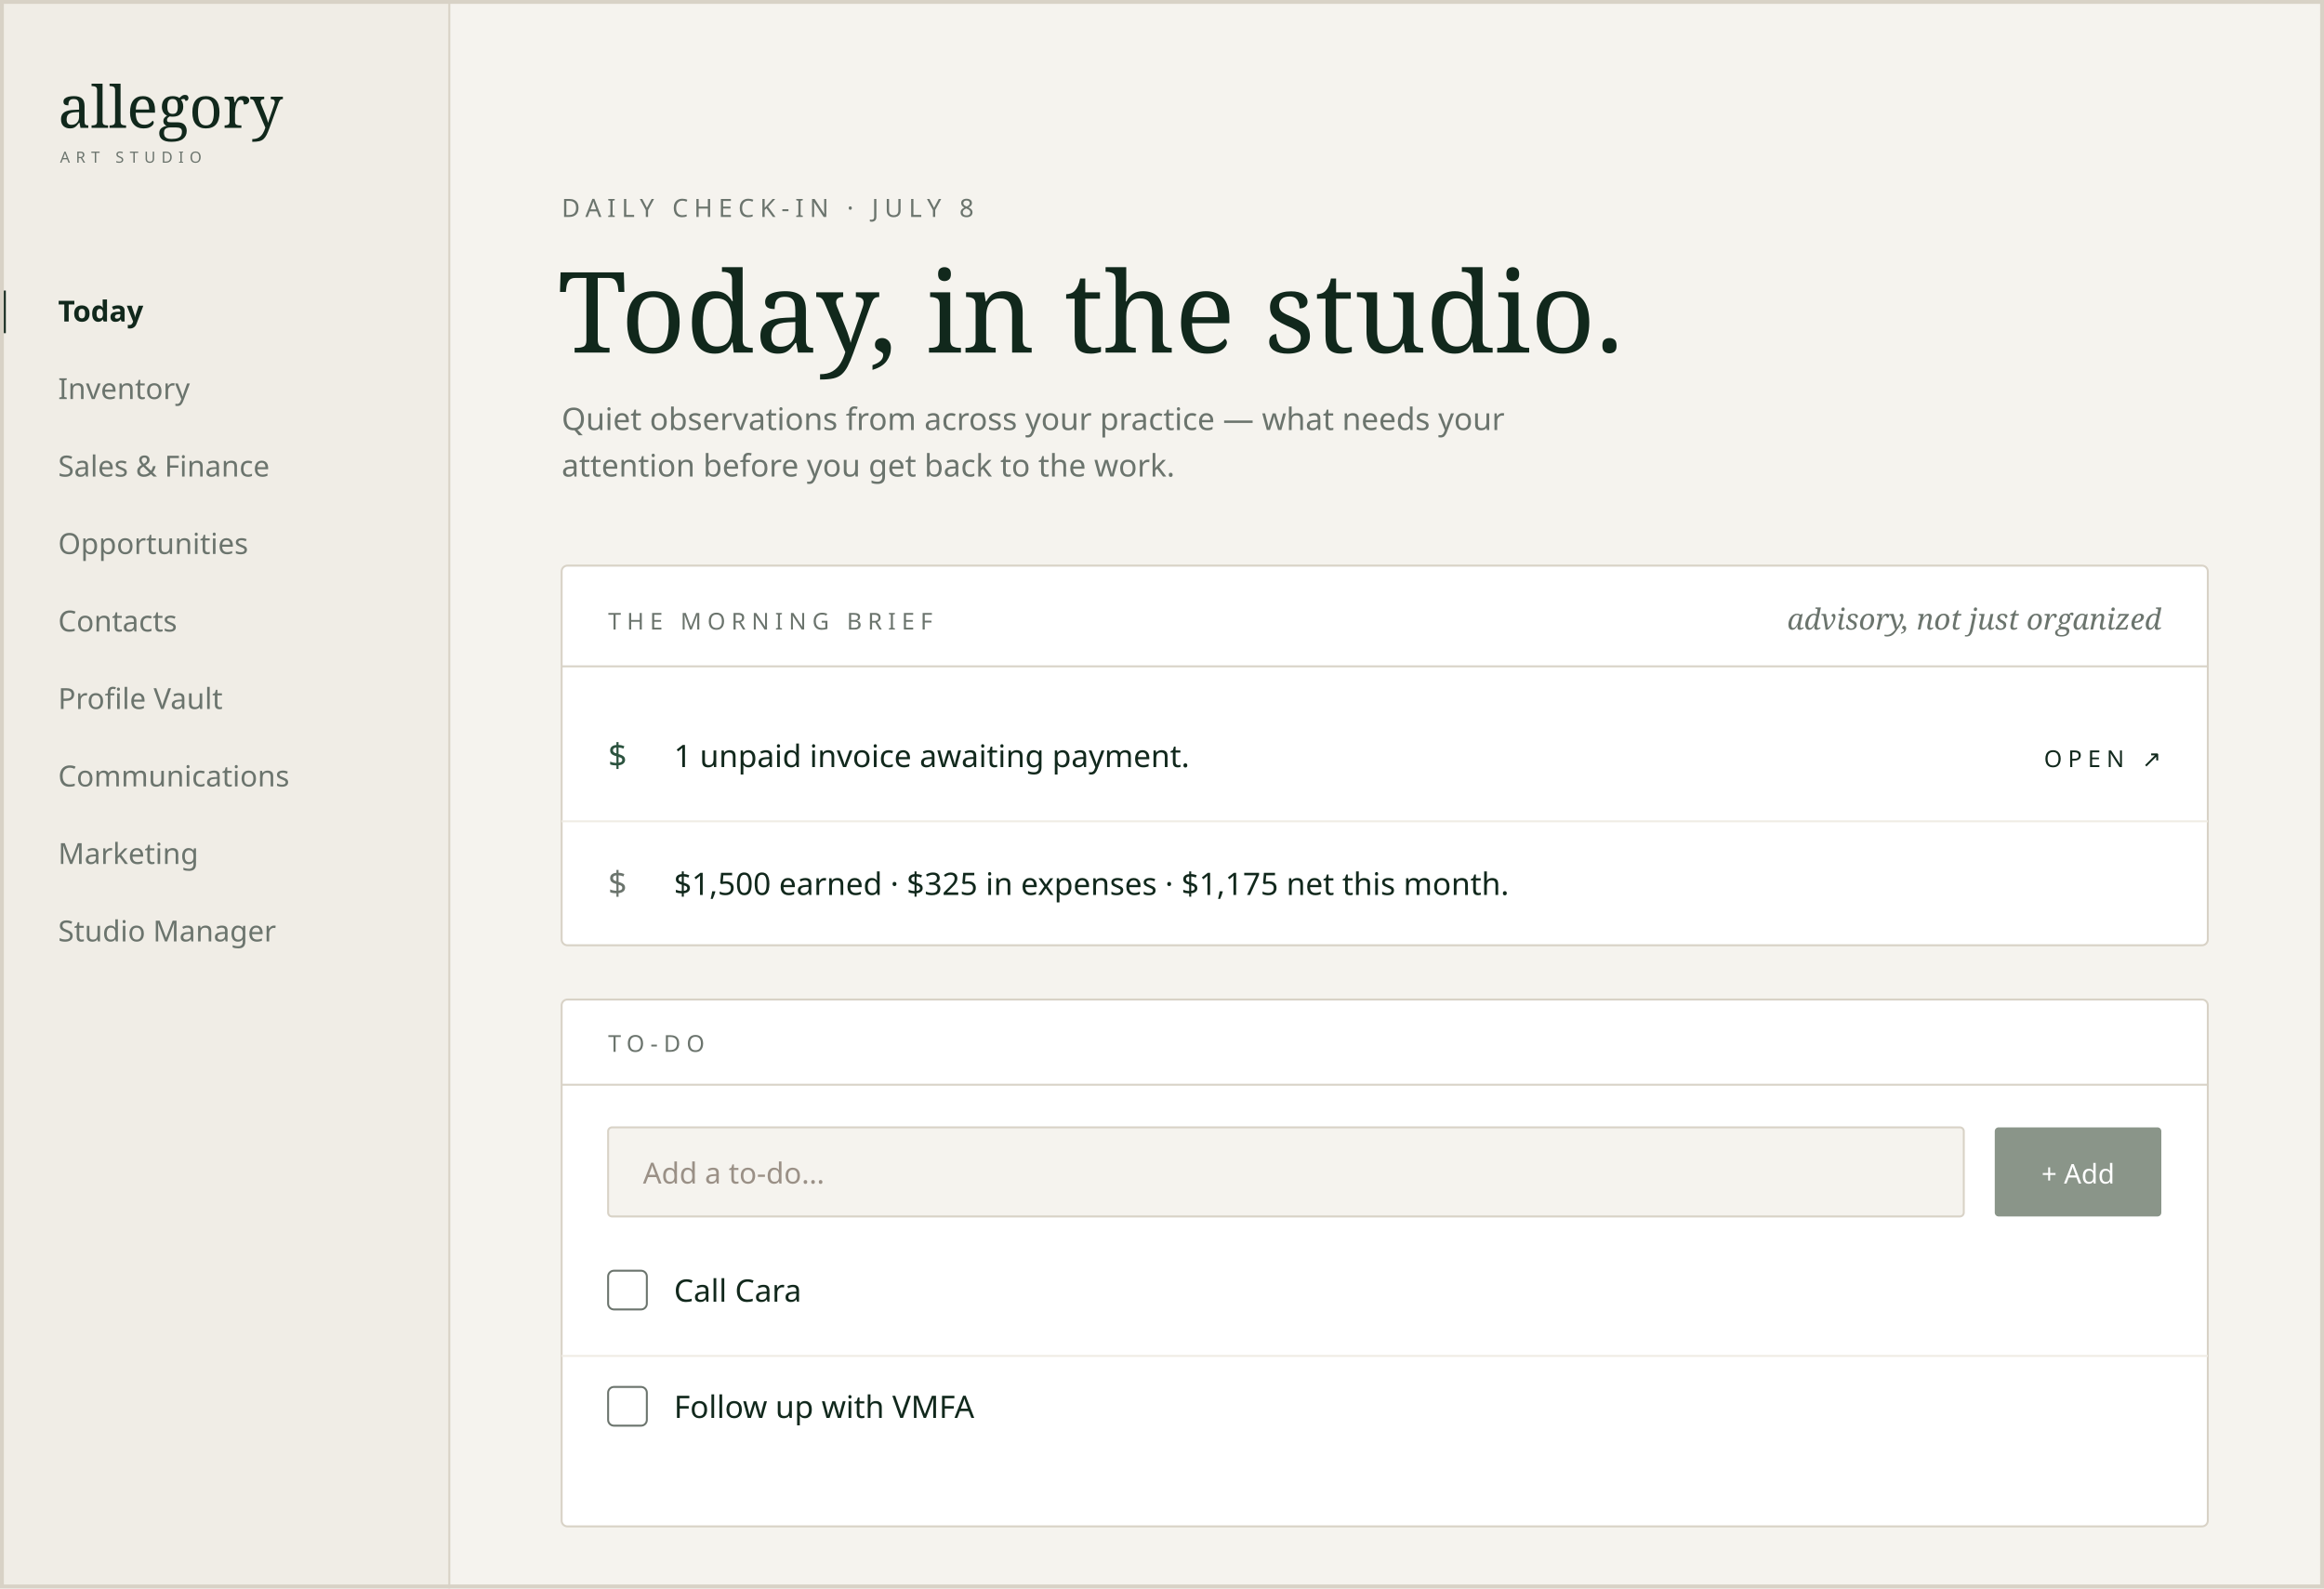
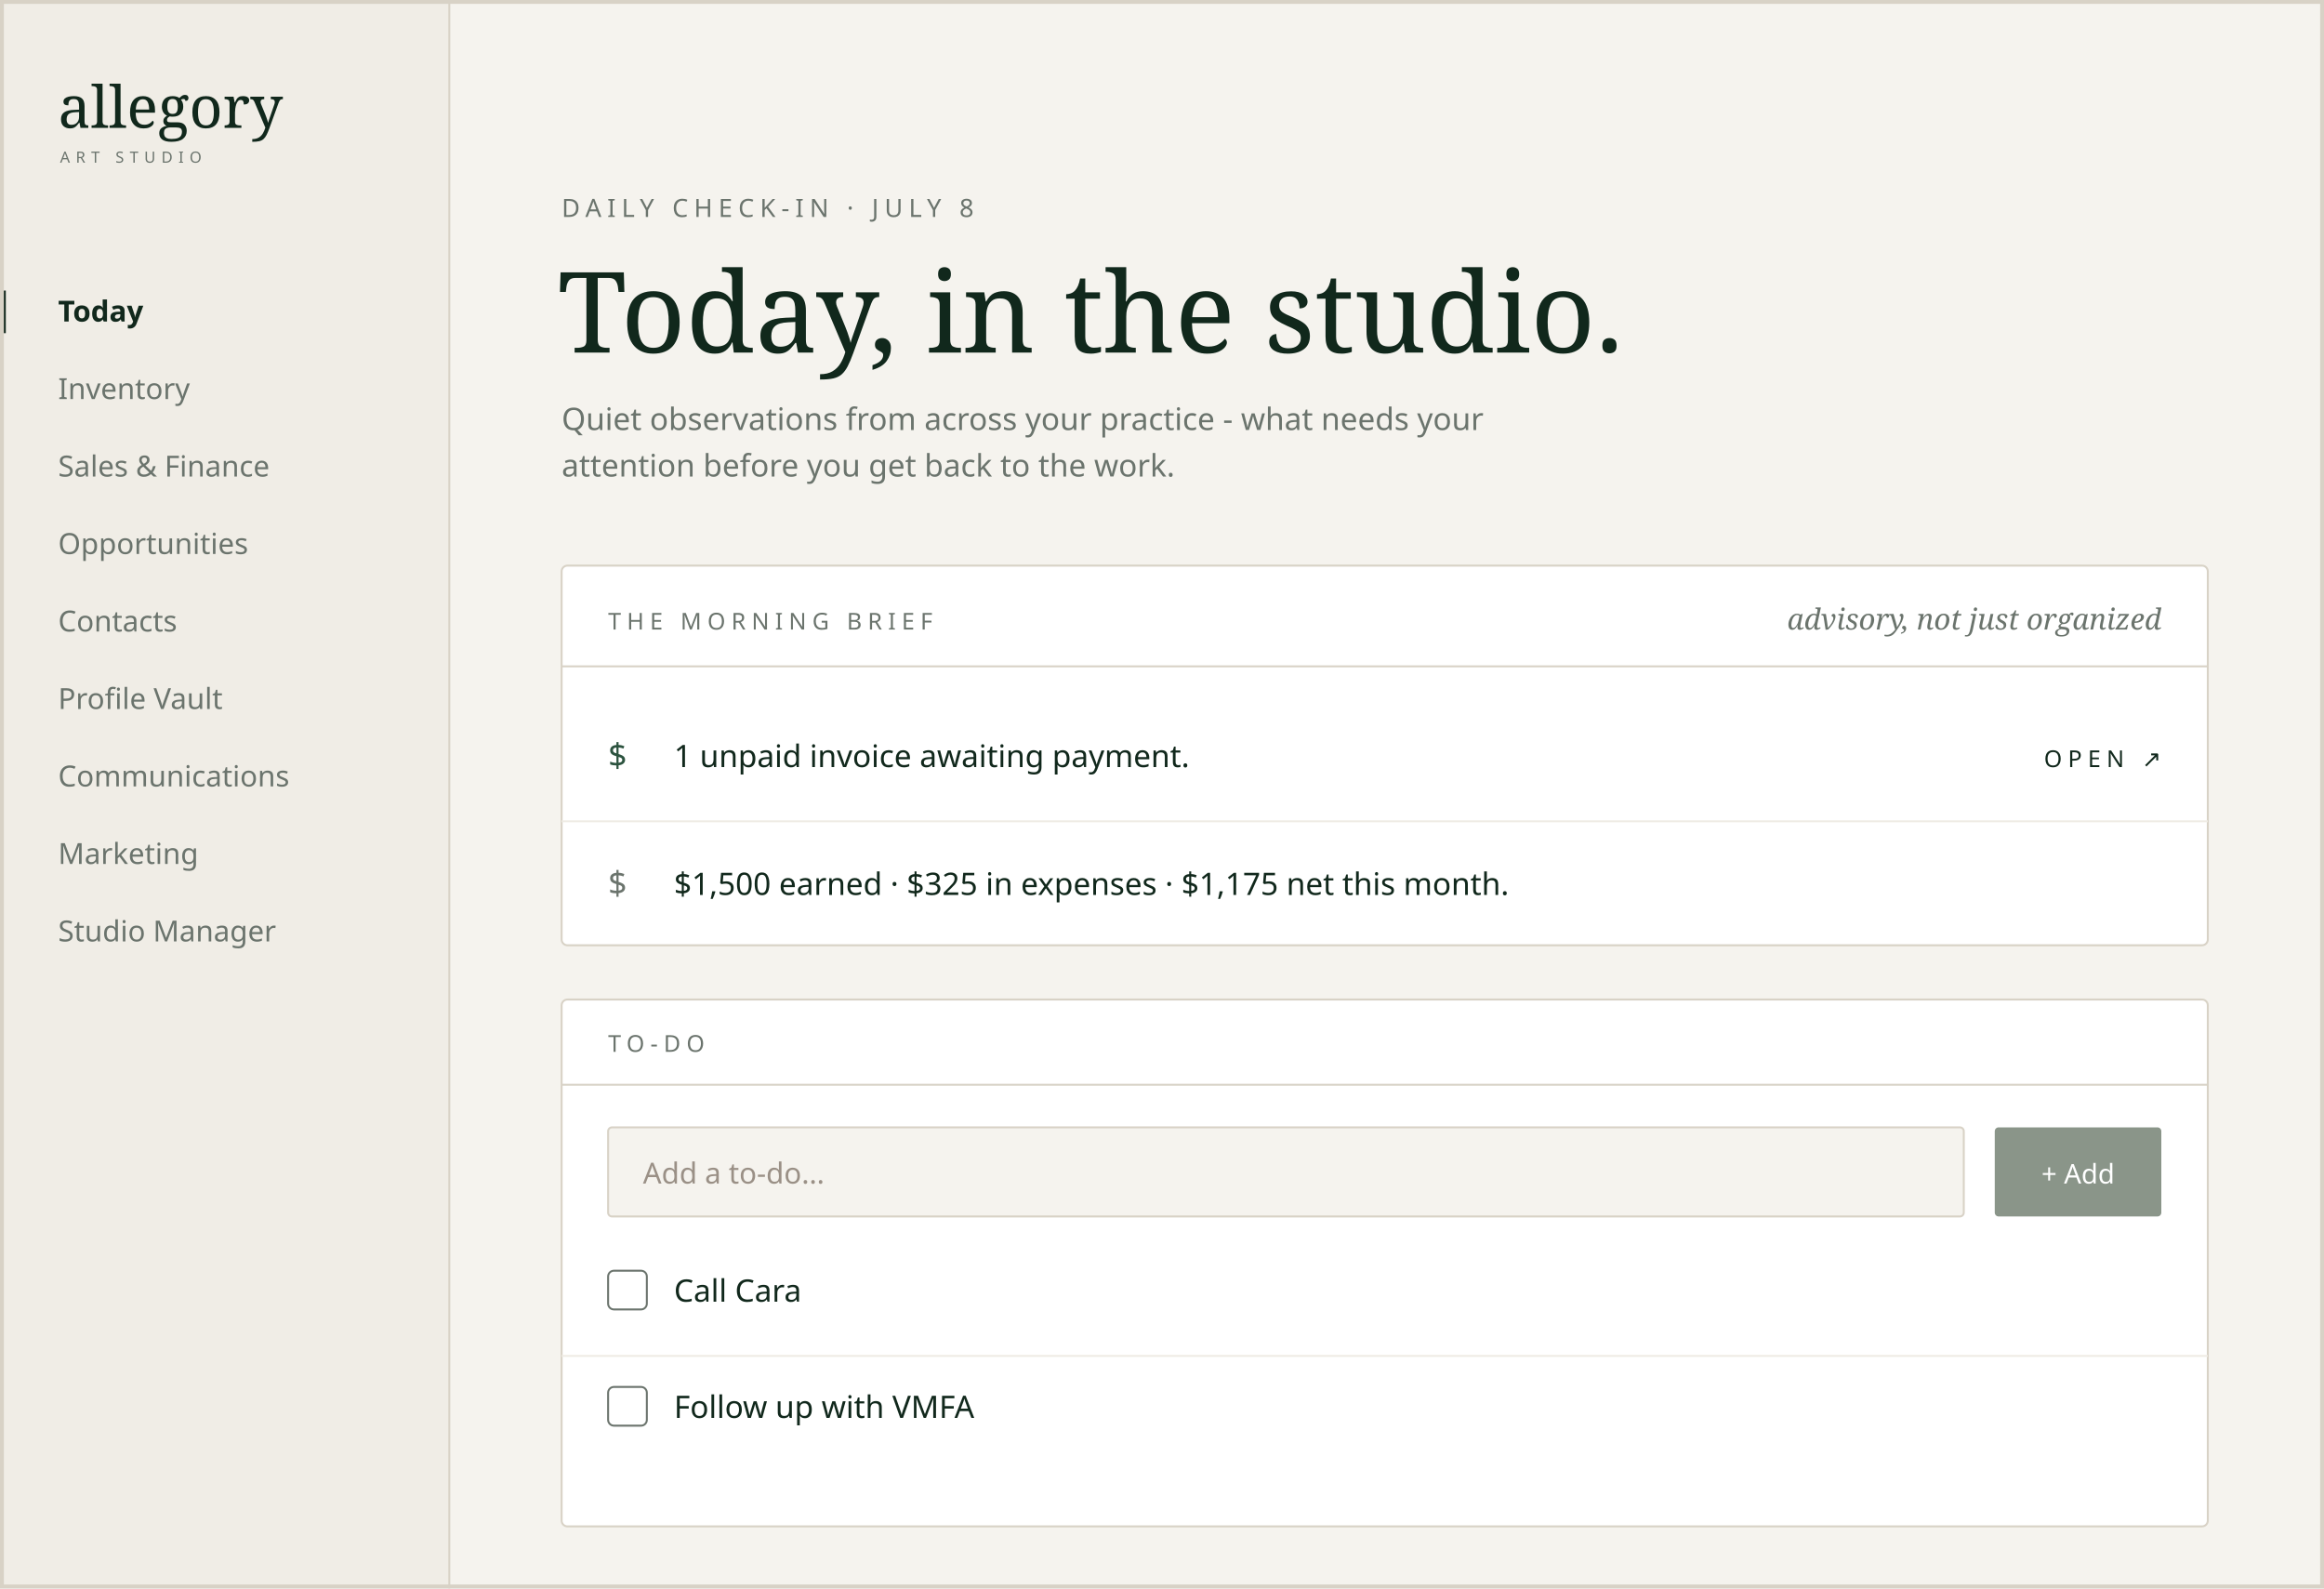
- <svg xmlns="http://www.w3.org/2000/svg" viewBox="0 0 1200 820" role="img" aria-label="Allegory Art Studio — daily check-in dashboard">
+ <svg xmlns="http://www.w3.org/2000/svg" viewBox="0 0 1200 820" role="img" aria-label="Allegory Art Studio - daily check-in dashboard">
  <defs>
    <style>
      .d{font-family:'Cormorant Garamond',Georgia,serif}
      .b{font-family:'Work Sans',system-ui,sans-serif}
      .eye{font-family:'Work Sans',system-ui,sans-serif;letter-spacing:3px}
    </style>
  </defs>
  <rect width="1200" height="820" fill="#f5f3ee" />
  <rect x="0" y="0" width="232" height="820" fill="#f0ede6" />
  <line x1="232" y1="0" x2="232" y2="820" stroke="#d8d2c6" />
  <text x="30" y="66" class="d" font-size="30" fill="#11281c">allegory</text>
  <text x="31" y="84" class="eye" font-size="8" fill="#6b746d">ART STUDIO</text>
  <rect x="0" y="150" width="3" height="22" fill="#11281c" />
  <text x="30" y="166" class="b" font-size="15" font-weight="600" fill="#11281c">Today</text>
  <text x="30" y="206" class="b" font-size="15" fill="#6b746d">Inventory</text>
  <text x="30" y="246" class="b" font-size="15" fill="#6b746d">Sales &amp; Finance</text>
  <text x="30" y="286" class="b" font-size="15" fill="#6b746d">Opportunities</text>
  <text x="30" y="326" class="b" font-size="15" fill="#6b746d">Contacts</text>
  <text x="30" y="366" class="b" font-size="15" fill="#6b746d">Profile Vault</text>
  <text x="30" y="406" class="b" font-size="15" fill="#6b746d">Communications</text>
  <text x="30" y="446" class="b" font-size="15" fill="#6b746d">Marketing</text>
  <text x="30" y="486" class="b" font-size="15" fill="#6b746d">Studio Manager</text>
  <text x="290" y="112" class="eye" font-size="13" fill="#6b746d">DAILY CHECK-IN · JULY 8</text>
  <text x="288" y="182" class="d" font-size="58" fill="#11281c">Today, in the studio.</text>
-   <text x="290" y="222" class="b" font-size="16" fill="#6b746d">Quiet observations from across your practice — what needs your</text>
+   <text x="290" y="222" class="b" font-size="16" fill="#6b746d">Quiet observations from across your practice - what needs your</text>
  <text x="290" y="246" class="b" font-size="16" fill="#6b746d">attention before you get back to the work.</text>
  <rect x="290" y="292" width="850" height="196" rx="3" fill="#ffffff" stroke="#d8d2c6" />
  <line x1="290" y1="344" x2="1140" y2="344" stroke="#d8d2c6" />
  <text x="314" y="325" class="eye" font-size="12" fill="#6b746d">THE MORNING BRIEF</text>
  <text x="1116" y="325" text-anchor="end" class="d" font-size="15" font-style="italic" fill="#6b746d">advisory, not just organized</text>
  <text x="314" y="396" class="b" font-size="17" fill="#2c533f">$</text>
  <text x="348" y="396" class="b" font-size="16" fill="#11281c">1 unpaid invoice awaiting payment.</text>
  <text x="1116" y="396" text-anchor="end" class="eye" font-size="12" fill="#11281c">OPEN ↗</text>
  <line x1="290" y1="424" x2="1140" y2="424" stroke="#efece4" />
  <text x="314" y="462" class="b" font-size="17" fill="#6b746d">$</text>
  <text x="348" y="462" class="b" font-size="16" fill="#11281c">$1,500 earned · $325 in expenses · $1,175 net this month.</text>
  <rect x="290" y="516" width="850" height="272" rx="3" fill="#ffffff" stroke="#d8d2c6" />
  <line x1="290" y1="560" x2="1140" y2="560" stroke="#d8d2c6" />
  <text x="314" y="543" class="eye" font-size="12" fill="#6b746d">TO-DO</text>
  <rect x="314" y="582" width="700" height="46" rx="2" fill="#f5f3ee" stroke="#d8d2c6" />
  <text x="332" y="611" class="b" font-size="15" fill="#9a9086">Add a to-do…</text>
  <rect x="1030" y="582" width="86" height="46" rx="2" fill="#8a9589" />
  <text x="1073" y="611" text-anchor="middle" class="b" font-size="14" fill="#ffffff">+ Add</text>
  <rect x="314" y="656" width="20" height="20" rx="3" fill="none" stroke="#6b746d" />
  <text x="348" y="672" class="b" font-size="16" fill="#11281c">Call Cara</text>
  <line x1="290" y1="700" x2="1140" y2="700" stroke="#efece4" />
  <rect x="314" y="716" width="20" height="20" rx="3" fill="none" stroke="#6b746d" />
  <text x="348" y="732" class="b" font-size="16" fill="#11281c">Follow up with VMFA</text>
  <rect x="1" y="1" width="1198" height="818" fill="none" stroke="#d8d2c6" stroke-width="2" />
</svg>
